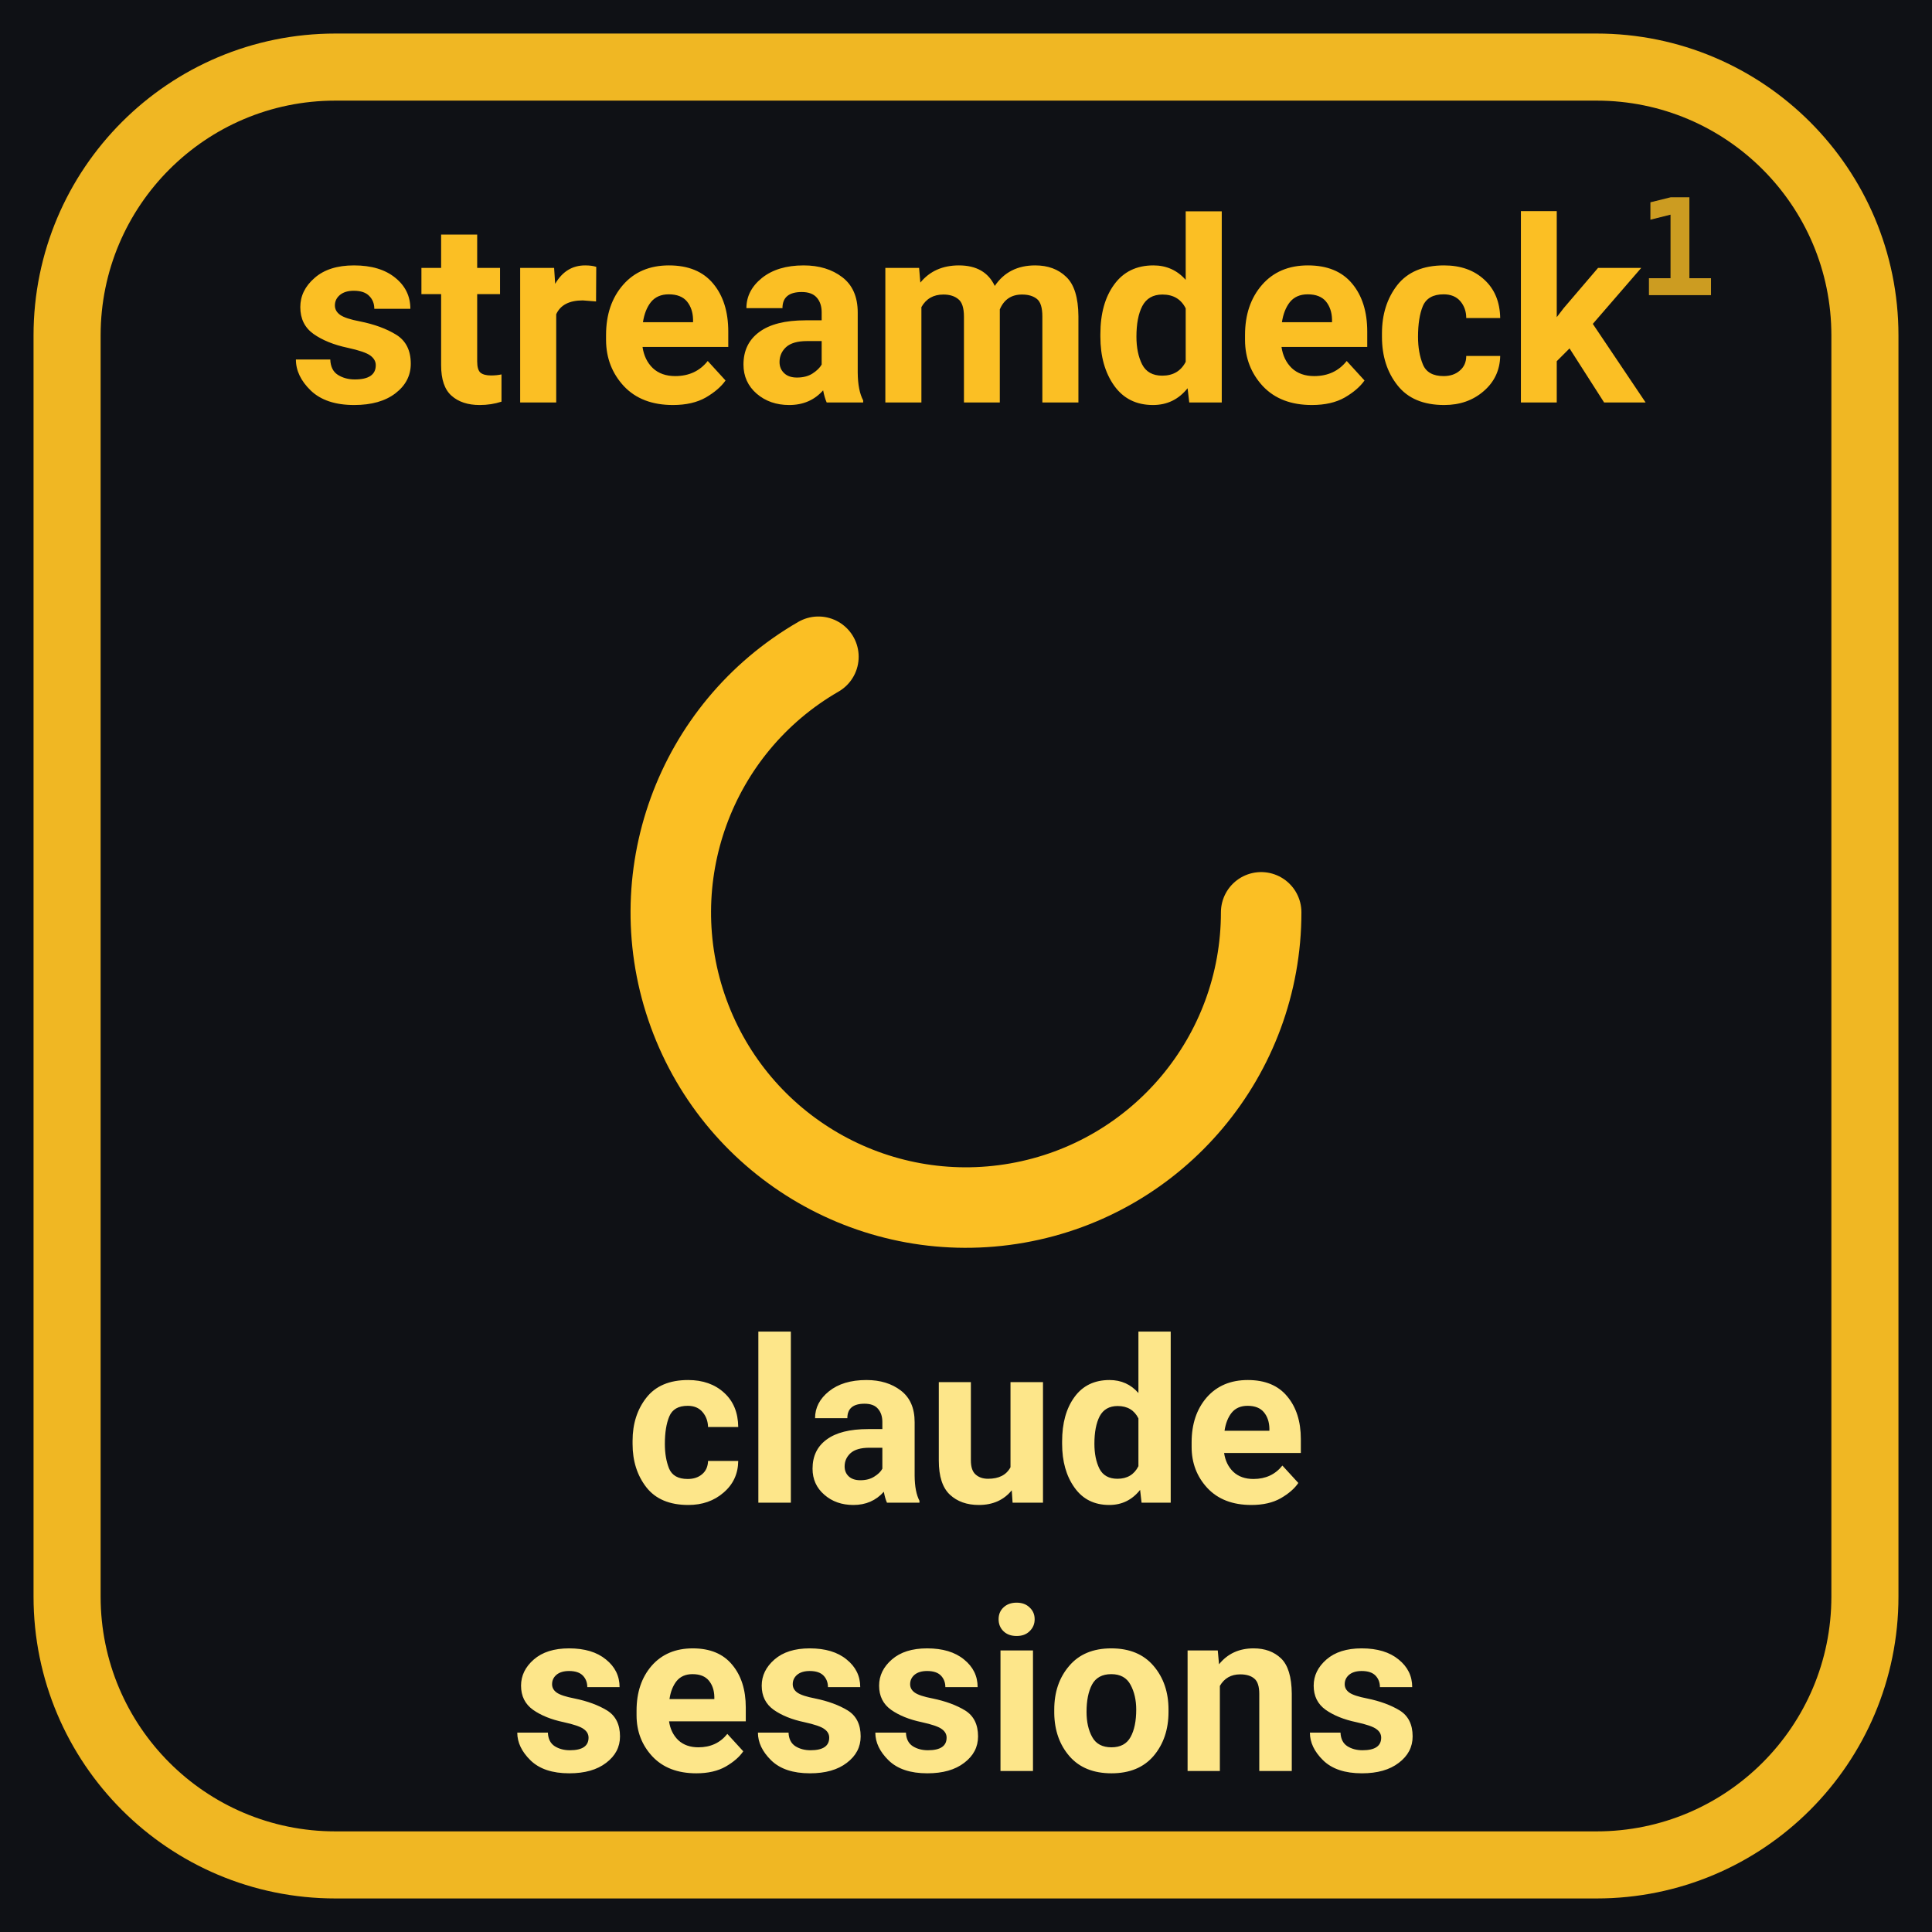
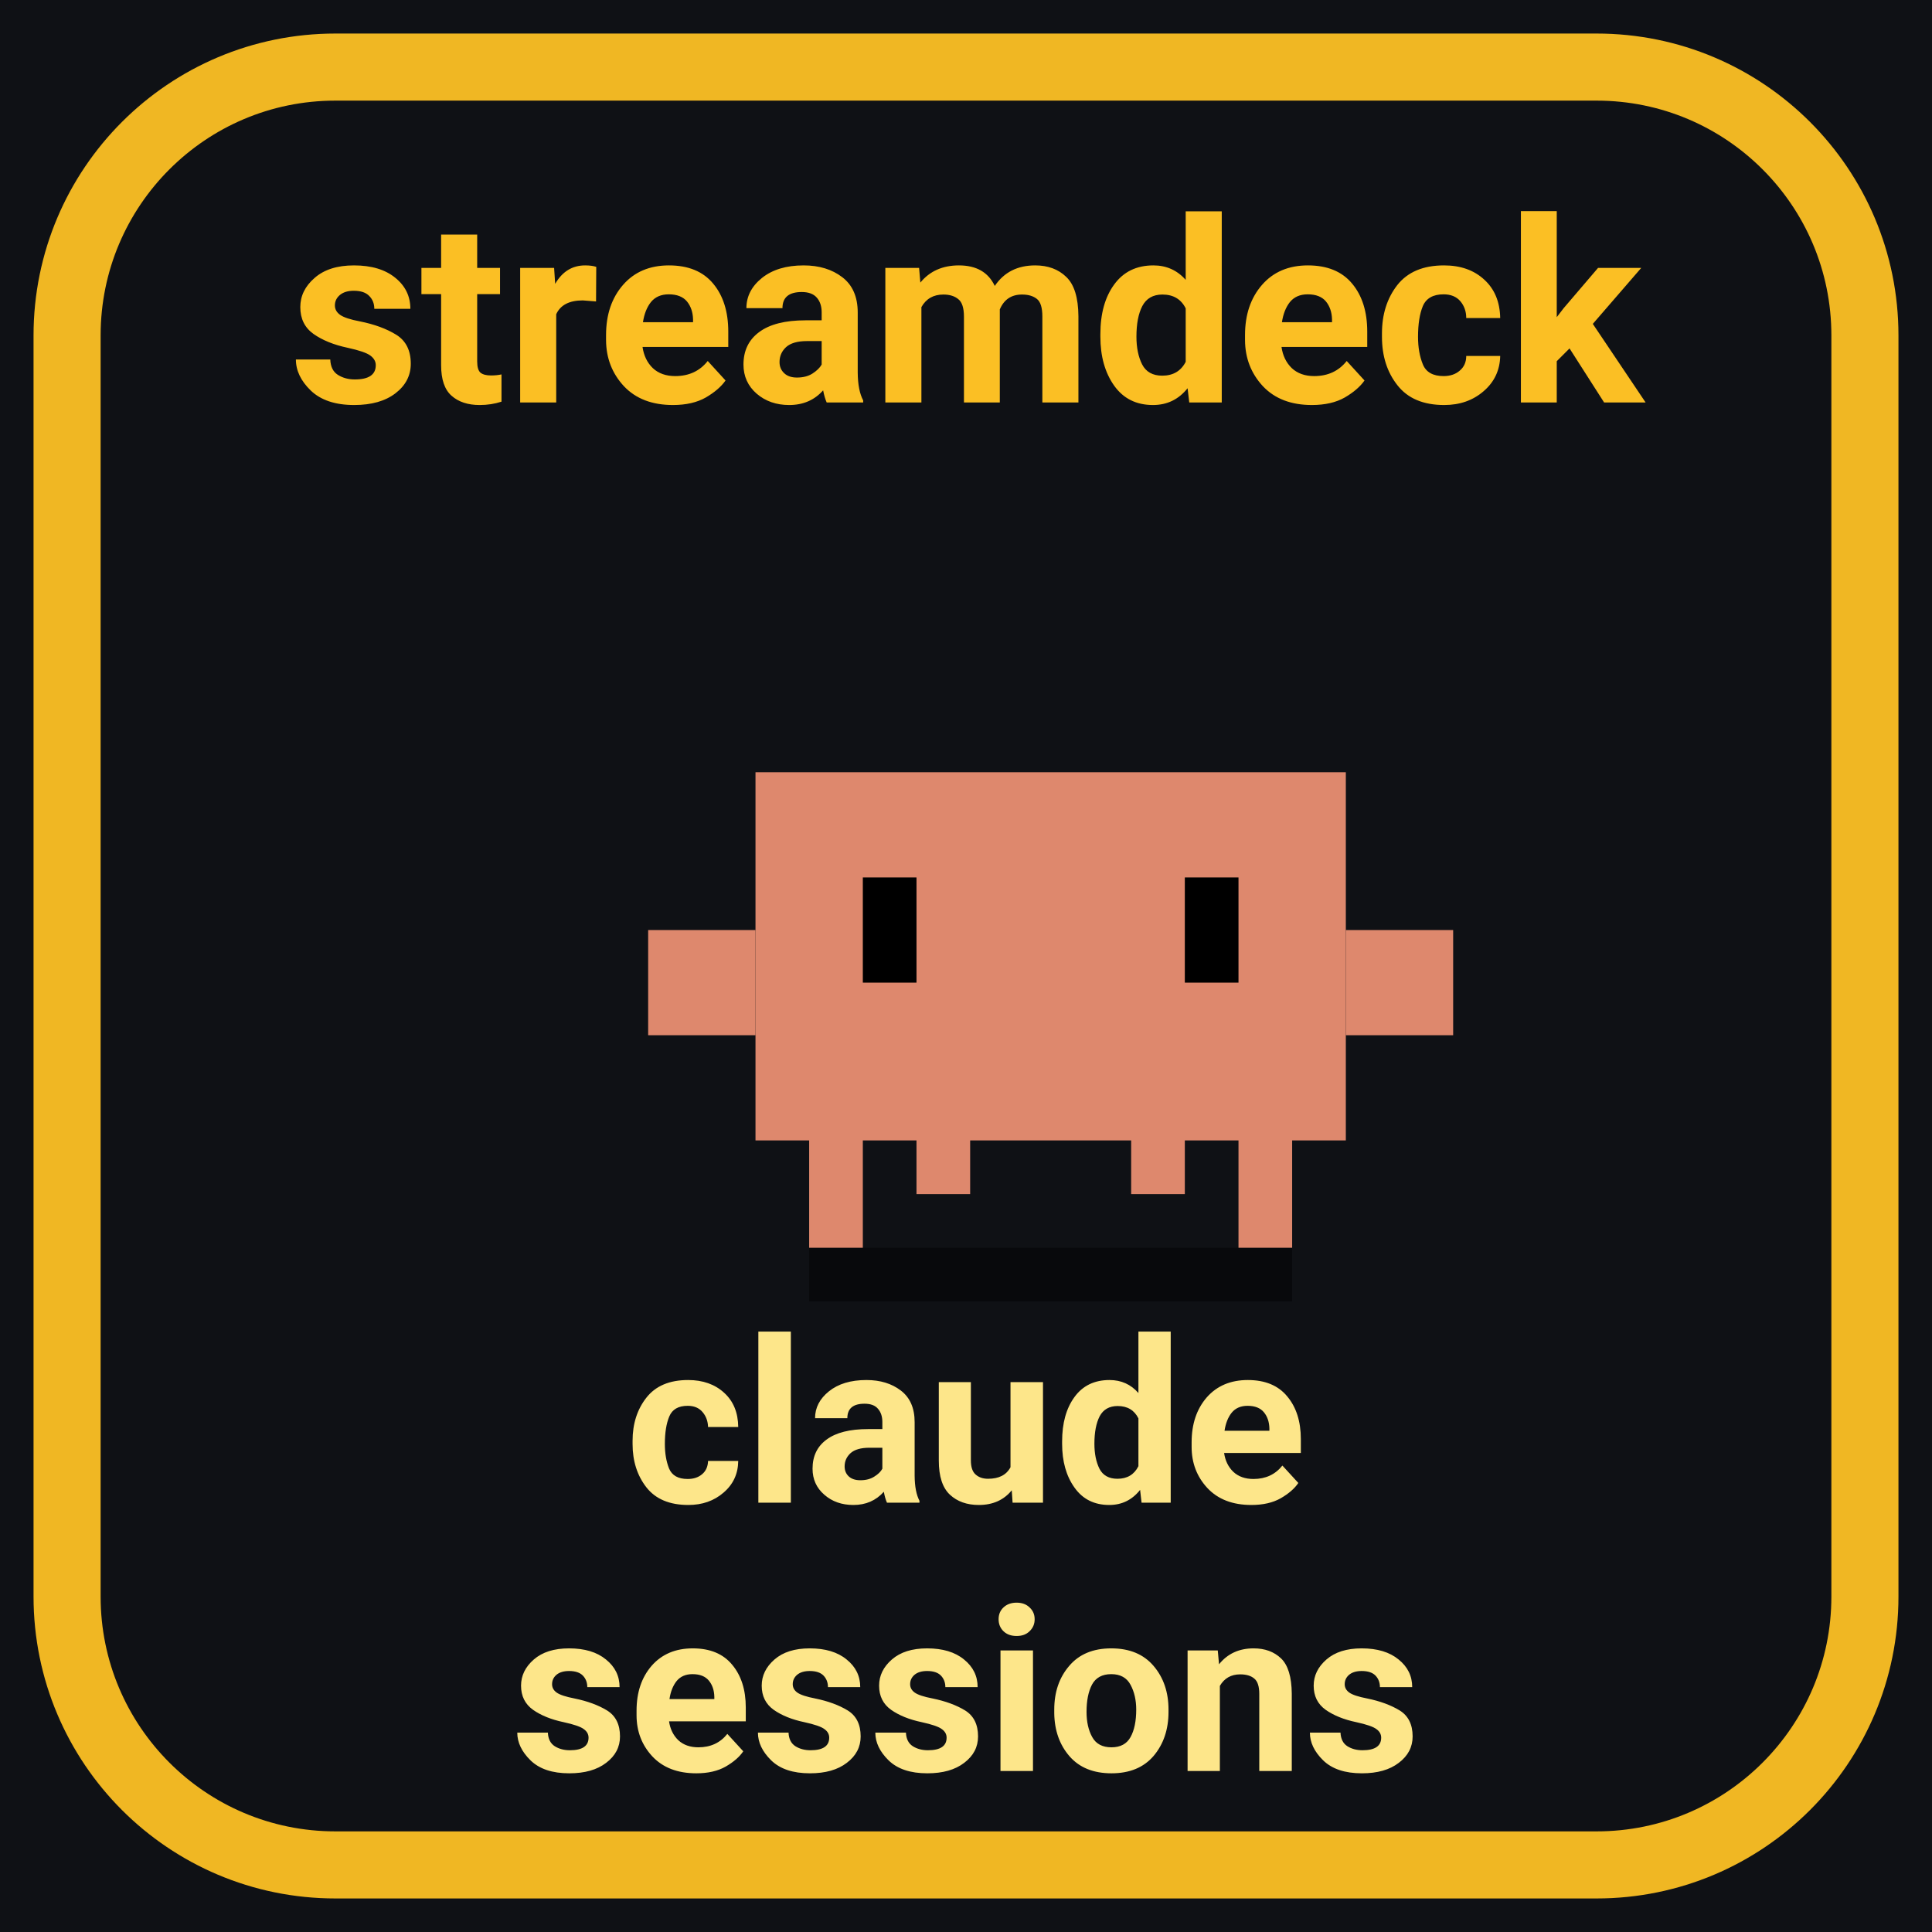
<svg xmlns="http://www.w3.org/2000/svg" width="144" height="144" viewBox="0 0 144 144">
  <rect width="144" height="144" fill="#0f1115" />
-   <rect x="5" y="5" width="134" height="134" rx="20" fill="none" stroke="#fbbf24" stroke-width="5" stroke-linejoin="round" opacity="0.95" />
-   <text x="128" y="22" font-family="ui-monospace,SFMono-Regular,Menlo,monospace" font-size="10" font-weight="700" fill="#fbbf24" opacity="0.8" text-anchor="end">1</text>
  <text x="72" y="30" font-family="-apple-system,Segoe UI,Roboto,sans-serif" font-size="19" font-weight="700" fill="#fbbf24" text-anchor="middle">streamdeck</text>
  <g transform="translate(0,8)">
-     <path d="M 94.00 60.00 A 22 22 0 1 1 61.00 40.95" fill="none" stroke="#fbbf24" stroke-width="6" stroke-linecap="round" />
+     <g transform="translate(-137.69 0)">
+       <g transform="translate(42 25) scale(4)">
+         <rect x="3" y="15" width="9" height="1" fill="#000" opacity="0.45" />
+         <rect x="3" y="12" width="1" height="3" fill="#DE886D" />
+         <rect x="5" y="12" width="1" height="2" fill="#DE886D" />
+         <rect x="9" y="12" width="1" height="2" fill="#DE886D" />
+         <rect x="11" y="12" width="1" height="3" fill="#DE886D" />
+         <g transform="translate(0 0)">
+           <g transform="translate(7.5 13) scale(1 0.980) translate(-7.5 -13)">
+             <rect x="2" y="6" width="11" height="7" fill="#DE886D" />
+             <rect x="0" y="9" width="2" height="2" fill="#DE886D" />
+             <rect x="13" y="9" width="2" height="2" fill="#DE886D" />
+             <g transform="translate(7.5 9) scale(1 1) translate(-7.5 -9)">
+               <rect x="4" y="8" width="1" height="2" fill="#000" />
+               <rect x="10" y="8" width="1" height="2" fill="#000" />
+             </g>
+           </g>
+         </g>
+       </g>
+     </g>
+     <g transform="translate(6.31 0)">
+       <g transform="translate(42 25) scale(4)">
+         <rect x="3" y="15" width="9" height="1" fill="#000" opacity="0.45" />
+         <rect x="3" y="12" width="1" height="3" fill="#DE886D" />
+         <rect x="5" y="12" width="1" height="2" fill="#DE886D" />
+         <rect x="9" y="12" width="1" height="2" fill="#DE886D" />
+         <rect x="11" y="12" width="1" height="3" fill="#DE886D" />
+         <g transform="translate(0 0)">
+           <g transform="translate(7.5 13) scale(1 0.980) translate(-7.5 -13)">
+             <rect x="2" y="6" width="11" height="7" fill="#DE886D" />
+             <rect x="0" y="9" width="2" height="2" fill="#DE886D" />
+             <rect x="13" y="9" width="2" height="2" fill="#DE886D" />
+             <g transform="translate(7.5 9) scale(1 1) translate(-7.5 -9)">
+               <rect x="4" y="8" width="1" height="2" fill="#000" />
+               <rect x="10" y="8" width="1" height="2" fill="#000" />
+             </g>
+           </g>
+         </g>
+       </g>
+     </g>
  </g>
+   <rect x="1.25" y="1.25" width="141.5" height="141.5" rx="22" fill="none" stroke="#0f1115" stroke-width="2.5" />
+   <rect x="5" y="5" width="134" height="134" rx="20" fill="none" stroke="#fbbf24" stroke-width="5" stroke-linejoin="round" opacity="0.95" />
  <text x="72" y="112" font-family="-apple-system,Segoe UI,Roboto,sans-serif" font-size="17" font-weight="600" fill="#fde68a" text-anchor="middle">claude</text>
  <text x="72" y="132" font-family="-apple-system,Segoe UI,Roboto,sans-serif" font-size="17" font-weight="600" fill="#fde68a" text-anchor="middle">sessions</text>
</svg>
